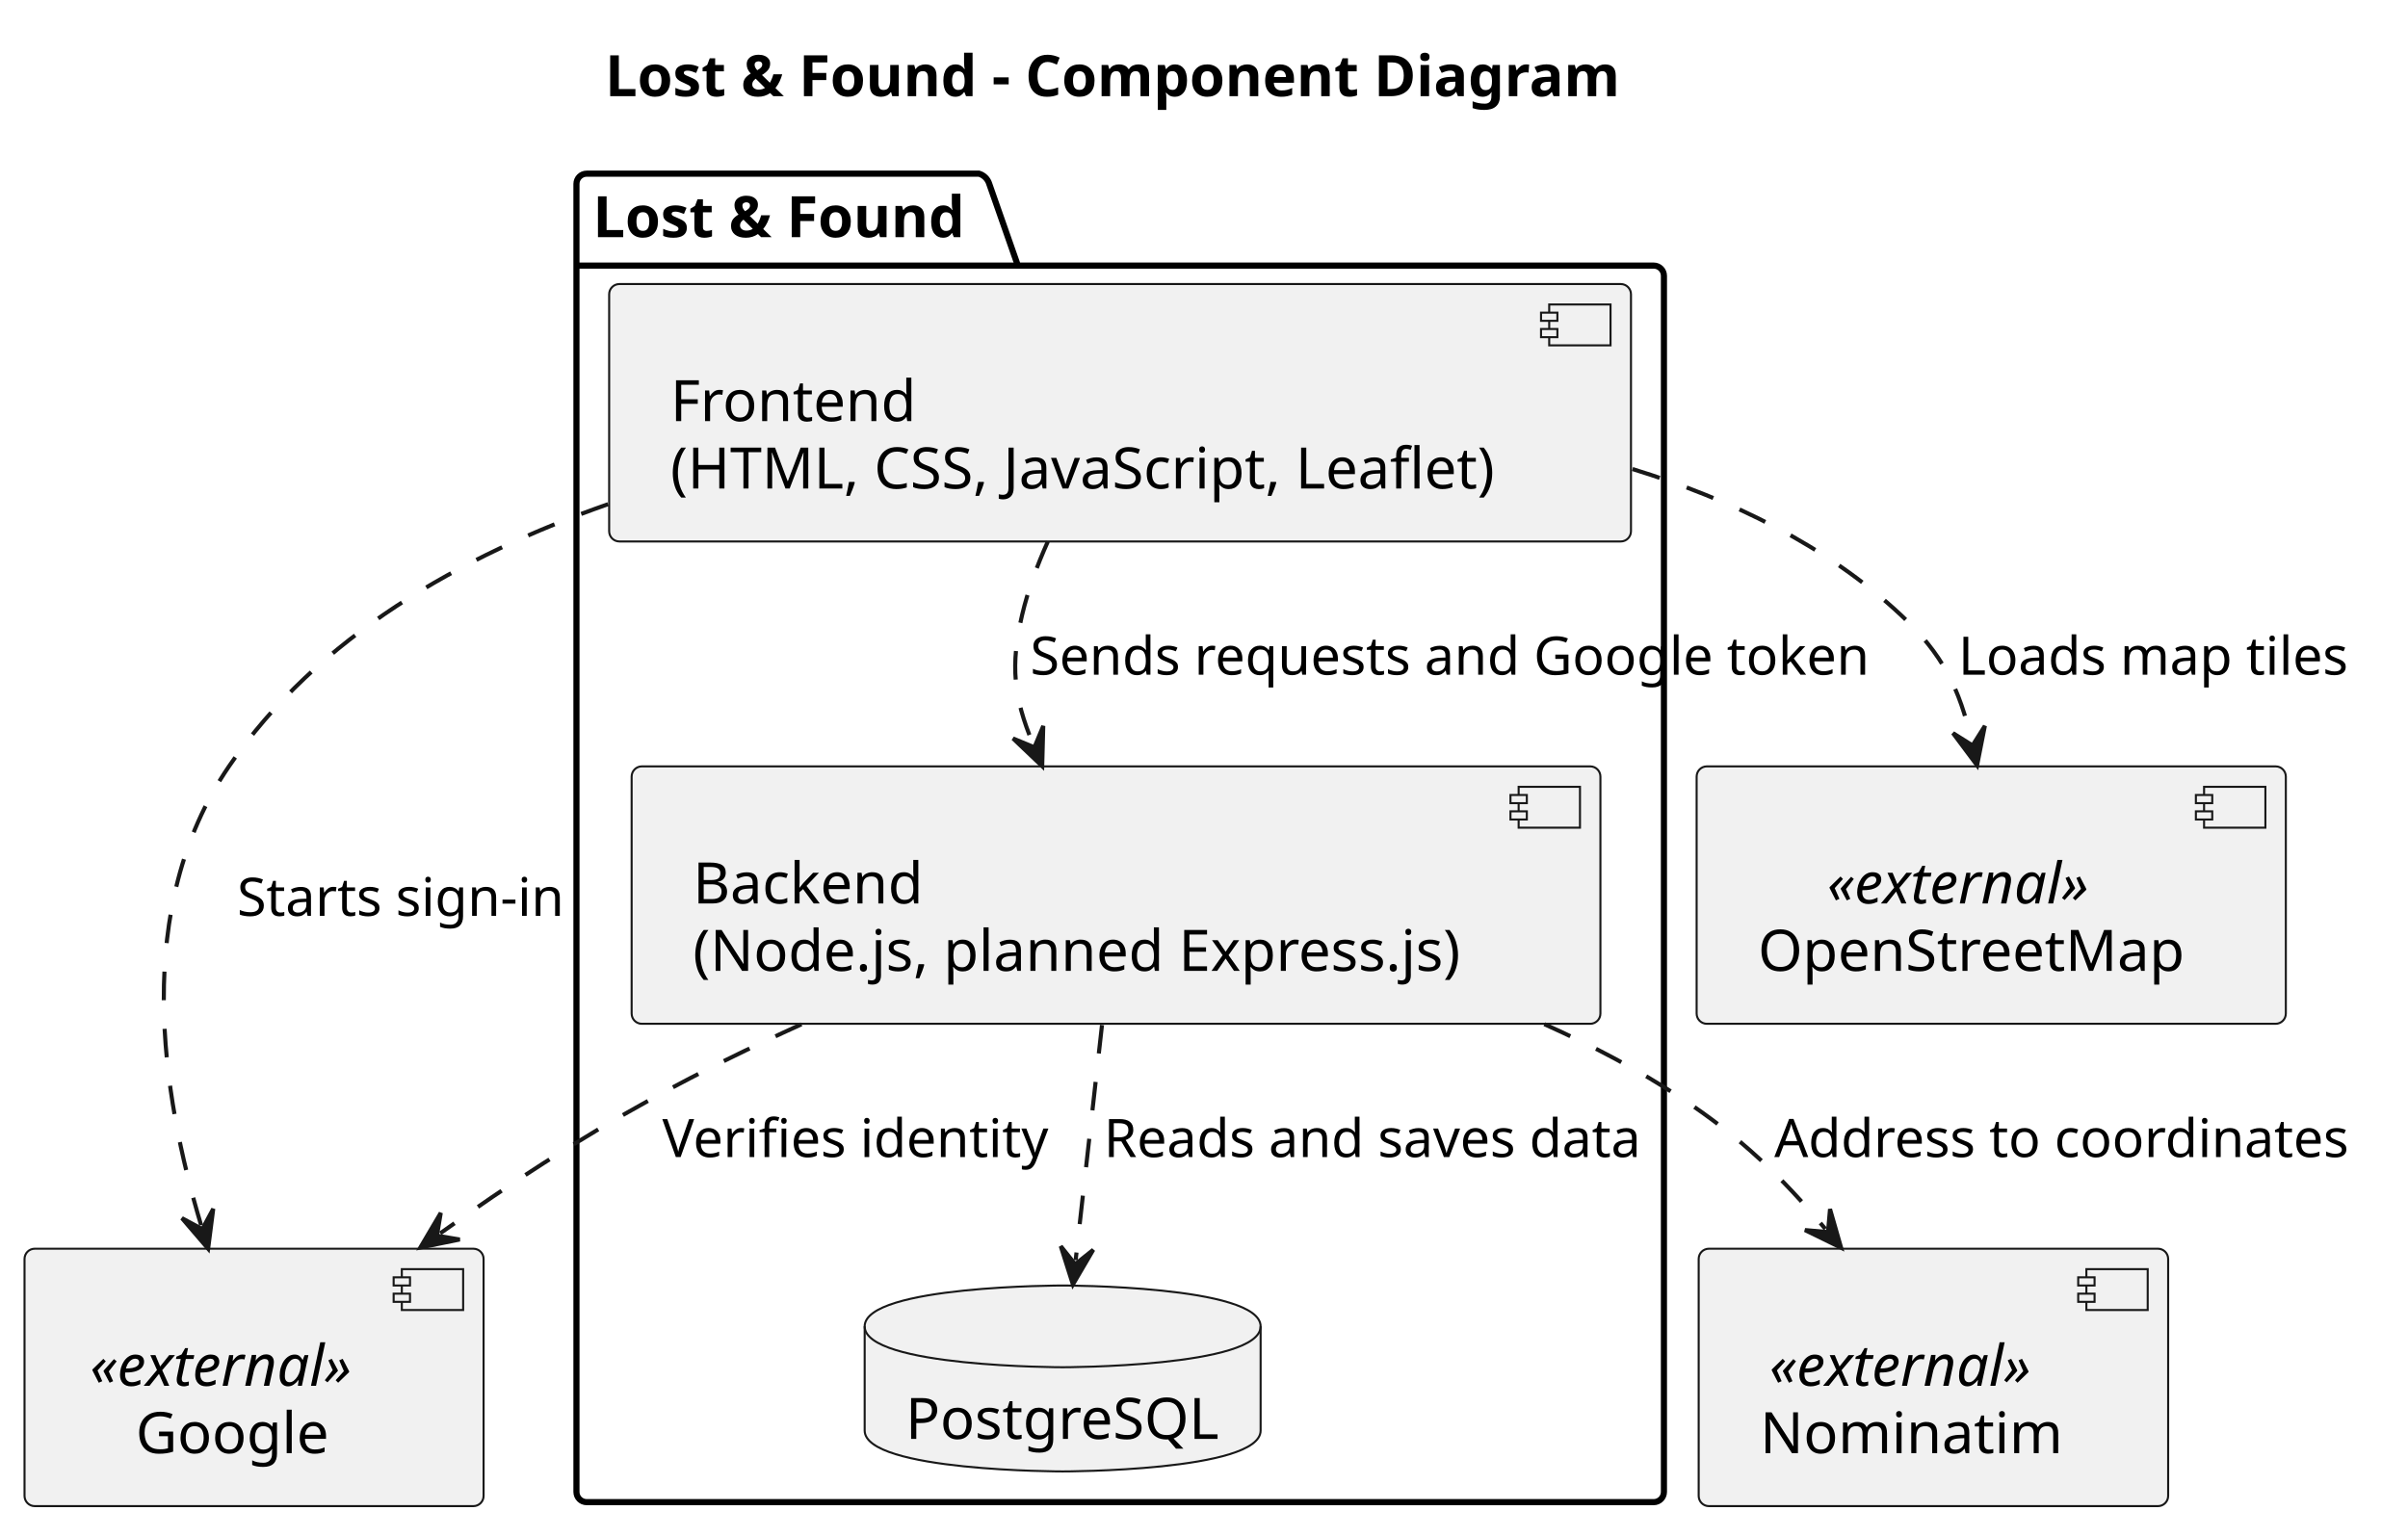
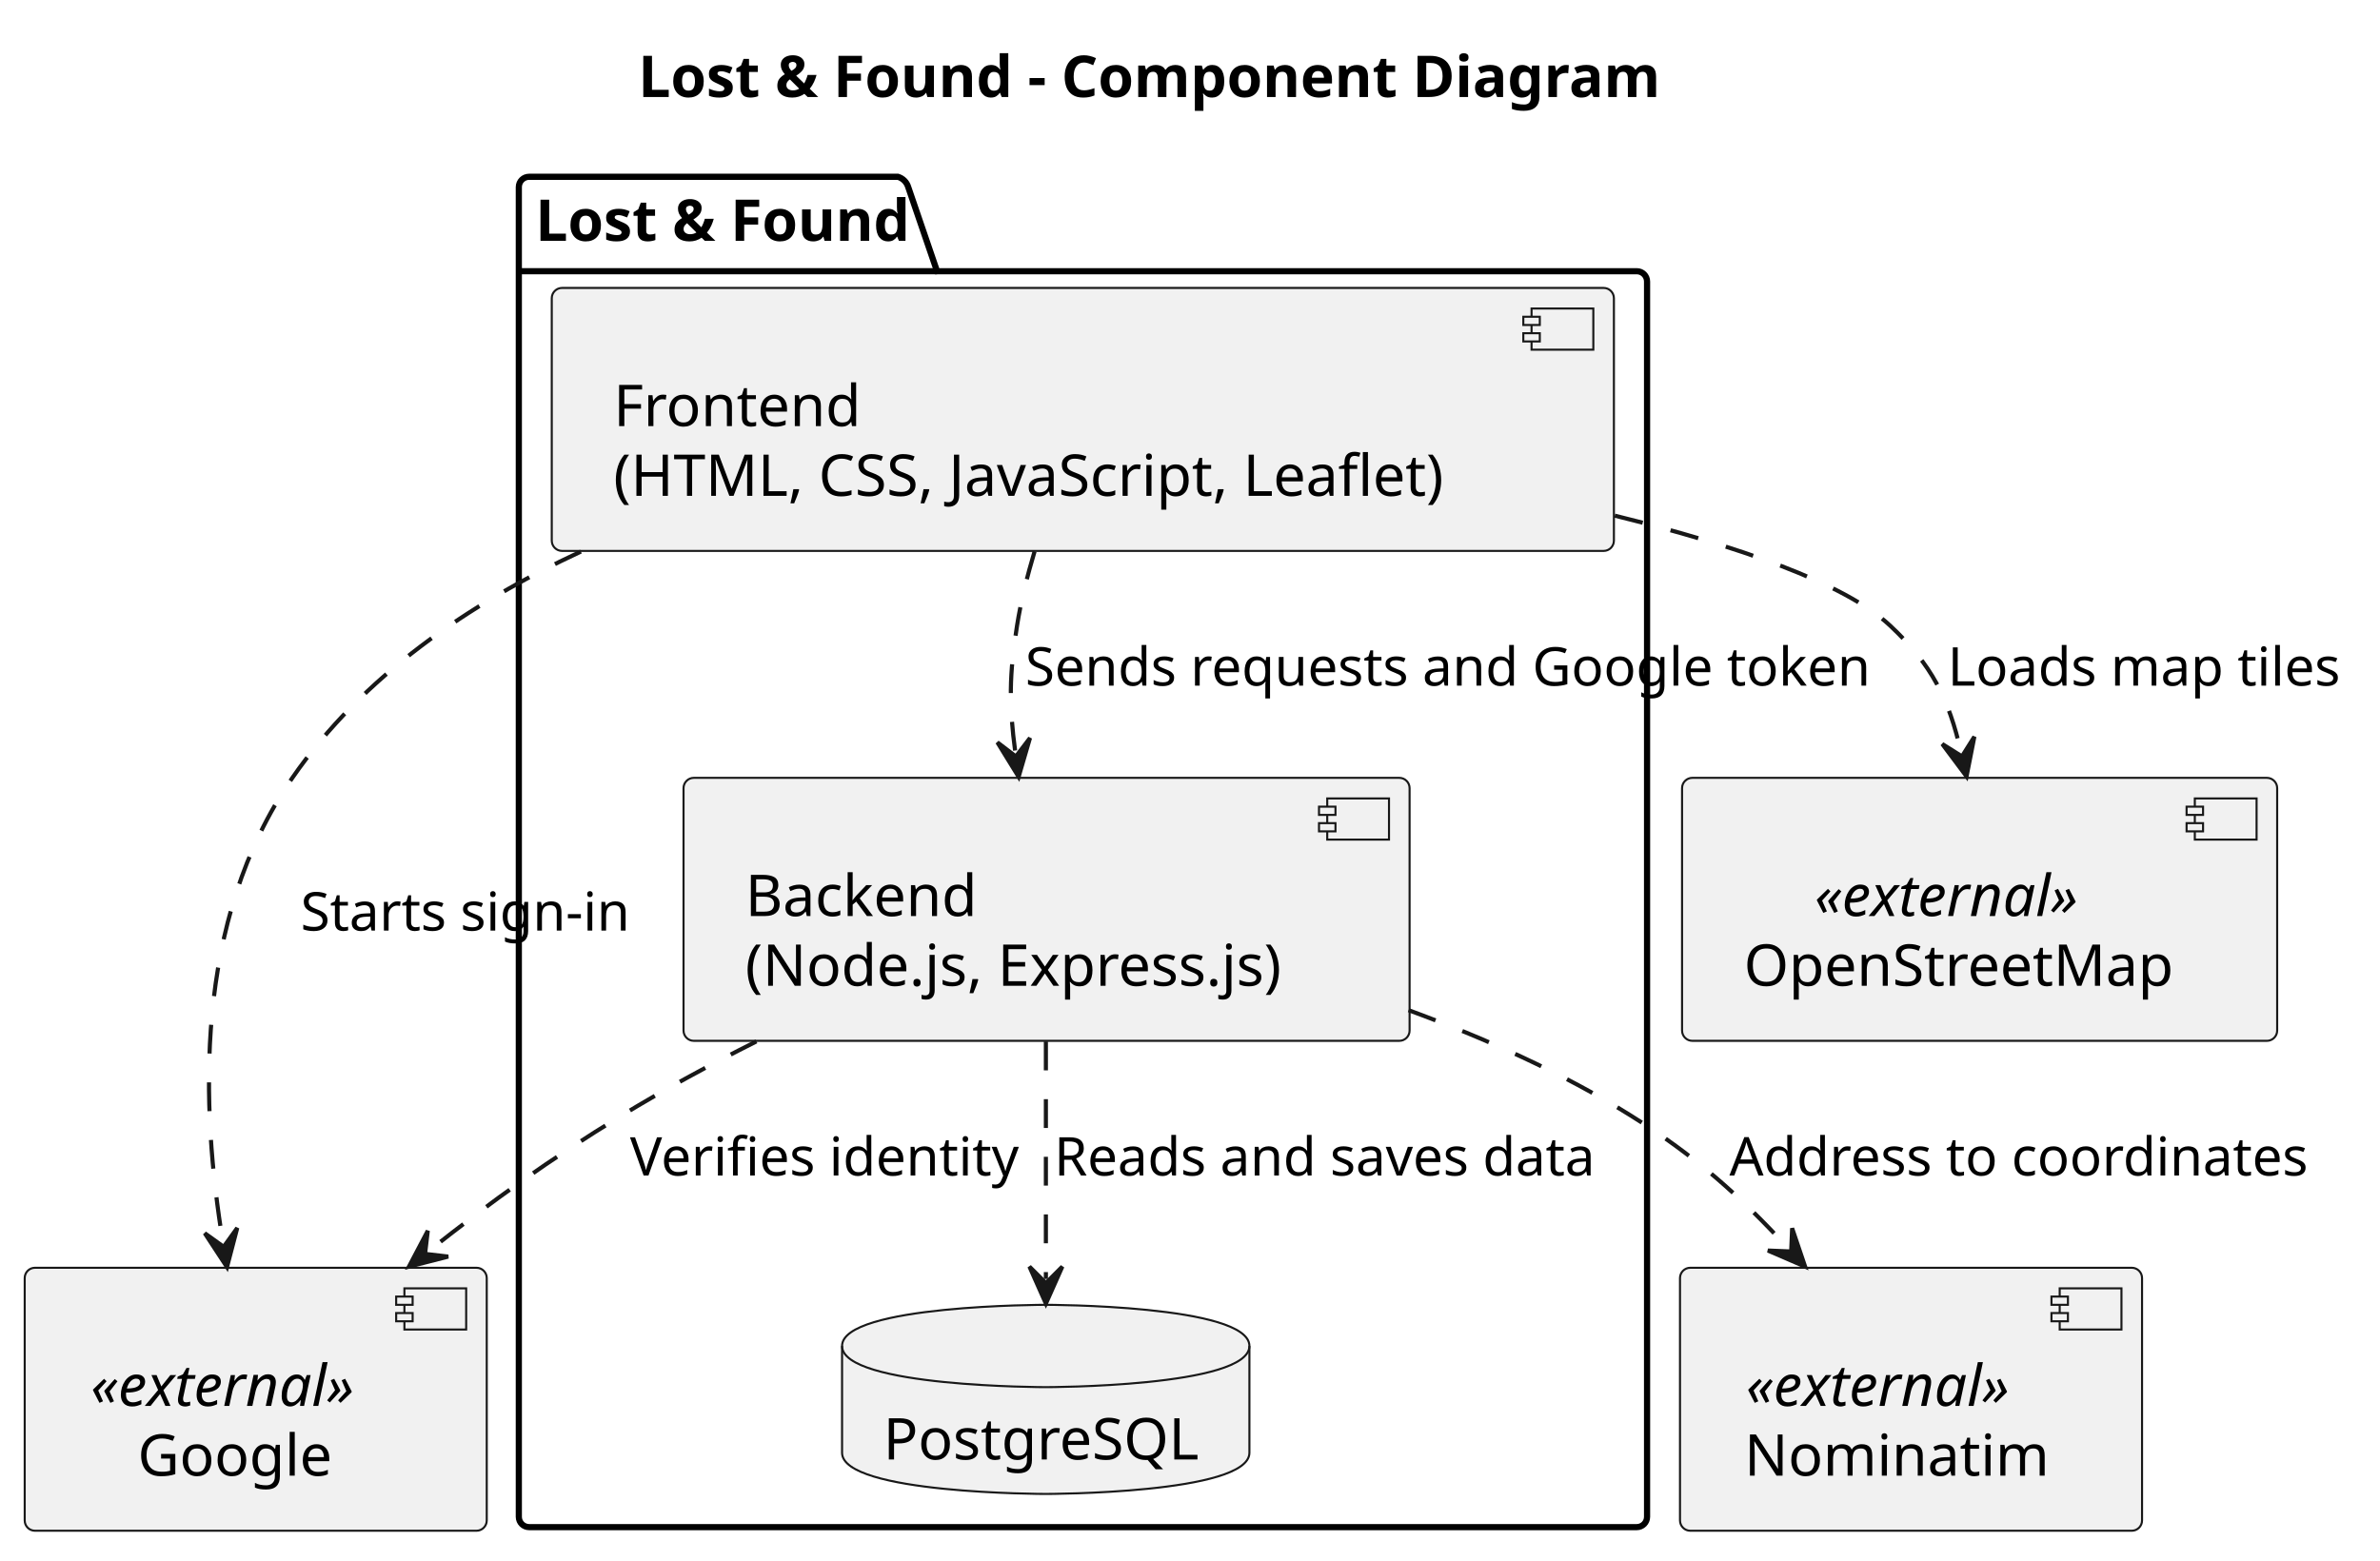
- <svg xmlns="http://www.w3.org/2000/svg" contentStyleType="text/css" data-diagram-type="DESCRIPTION" height="376px" preserveAspectRatio="none" style="width:589px;height:376px;background:#FFFFFF;" version="1.1" viewBox="0 0 589 376" width="589px" zoomAndPan="magnify">
+ <svg xmlns="http://www.w3.org/2000/svg" contentStyleType="text/css" data-diagram-type="DESCRIPTION" height="379px" preserveAspectRatio="none" style="width:578px;height:379px;background:#FFFFFF;" version="1.1" viewBox="0 0 578 379" width="578px" zoomAndPan="magnify">
  <defs />
  <g>
-     <text fill="#000000" font-family="sans-serif" font-size="14" font-weight="bold" lengthAdjust="spacing" textLength="262.022" x="147.989" y="23.535">Lost &amp; Found - Component Diagram</text>
-     <g class="cluster" data-entity="Lost &amp; Found" data-source-line="3" data-uid="ent0002" id="cluster_Lost &amp; Found">
-       <path d="M143.5,42.488 L239.472,42.488 A3.75,3.75 0 0 1 241.972,44.988 L248.972,64.977 L404.5,64.977 A2.5,2.5 0 0 1 407,67.477 L407,364.988 A2.5,2.5 0 0 1 404.5,367.488 L143.5,367.488 A2.5,2.5 0 0 1 141,364.988 L141,44.988 A2.5,2.5 0 0 1 143.5,42.488" fill="none" style="stroke:#000000;stroke-width:1.5;" />
-       <line style="stroke:#000000;stroke-width:1.5;" x1="141" x2="248.972" y1="64.977" y2="64.977" />
-       <text fill="#000000" font-family="sans-serif" font-size="14" font-weight="bold" lengthAdjust="spacing" textLength="94.972" x="145" y="58.023">Lost &amp; Found</text>
+     <g class="title" data-source-line="2">
+       <text fill="#000000" font-family="sans-serif" font-size="14" font-weight="bold" lengthAdjust="spacing" textLength="242.573" x="154.963" y="23.562">Lost &amp; Found - Component Diagram</text>
+     </g>
+     <g class="cluster" data-entity="Lost . Found" data-source-line="3" data-uid="ent0002" id="cluster_Lost . Found">
+       <path d="M128.5,42.94 L218.066,42.94 A3.75,3.75 0 0 1 220.566,45.44 L227.566,65.879 L397.5,65.879 A2.5,2.5 0 0 1 400,68.379 L400,368.44 A2.5,2.5 0 0 1 397.5,370.94 L128.5,370.94 A2.5,2.5 0 0 1 126,368.44 L126,45.44 A2.5,2.5 0 0 1 128.5,42.94" fill="none" style="stroke:#000000;stroke-width:1.5;" />
+       <line style="stroke:#000000;stroke-width:1.5;" x1="126" x2="227.566" y1="65.879" y2="65.879" />
+       <text fill="#000000" font-family="sans-serif" font-size="14" font-weight="bold" lengthAdjust="spacing" textLength="88.566" x="130" y="58.502">Lost &amp; Found</text>
    </g>
    <g class="entity" data-entity="G" data-source-line="10" data-uid="ent0008" id="entity_G">
-       <rect fill="#F1F1F1" height="62.977" rx="2.5" ry="2.5" style="stroke:#181818;stroke-width:0.5;" width="112.287" x="6" y="305.488" />
-       <rect fill="#F1F1F1" height="10" style="stroke:#181818;stroke-width:0.5;" width="15" x="98.287" y="310.488" />
-       <rect fill="#F1F1F1" height="2" style="stroke:#181818;stroke-width:0.5;" width="4" x="96.287" y="312.488" />
-       <rect fill="#F1F1F1" height="2" style="stroke:#181818;stroke-width:0.5;" width="4" x="96.287" y="316.488" />
-       <text fill="#000000" font-family="sans-serif" font-size="14" font-style="italic" lengthAdjust="spacing" textLength="70.287" x="22" y="339.023">«external»</text>
-       <text fill="#000000" font-family="sans-serif" font-size="14" lengthAdjust="spacing" textLength="47.893" x="33.197" y="355.512">Google</text>
+       <rect fill="#F1F1F1" height="63.879" rx="2.5" ry="2.5" style="stroke:#181818;stroke-width:0.5;" width="112.212" x="6" y="307.94" />
+       <rect fill="#F1F1F1" height="10" style="stroke:#181818;stroke-width:0.5;" width="15" x="98.212" y="312.94" />
+       <rect fill="#F1F1F1" height="2" style="stroke:#181818;stroke-width:0.5;" width="4" x="96.212" y="314.94" />
+       <rect fill="#F1F1F1" height="2" style="stroke:#181818;stroke-width:0.5;" width="4" x="96.212" y="318.94" />
+       <text fill="#000000" font-family="sans-serif" font-size="14" font-style="italic" lengthAdjust="spacing" textLength="70.212" x="22" y="341.502">«external»</text>
+       <text fill="#000000" font-family="sans-serif" font-size="14" lengthAdjust="spacing" textLength="47.373" x="33.419" y="358.441">Google</text>
    </g>
    <g class="entity" data-entity="O" data-source-line="11" data-uid="ent0009" id="entity_O">
-       <rect fill="#F1F1F1" height="62.977" rx="2.5" ry="2.5" style="stroke:#181818;stroke-width:0.5;" width="144.118" x="415" y="187.488" />
-       <rect fill="#F1F1F1" height="10" style="stroke:#181818;stroke-width:0.5;" width="15" x="539.118" y="192.488" />
-       <rect fill="#F1F1F1" height="2" style="stroke:#181818;stroke-width:0.5;" width="4" x="537.118" y="194.488" />
-       <rect fill="#F1F1F1" height="2" style="stroke:#181818;stroke-width:0.5;" width="4" x="537.118" y="198.488" />
-       <text fill="#000000" font-family="sans-serif" font-size="14" font-style="italic" lengthAdjust="spacing" textLength="70.287" x="446.916" y="221.023">«external»</text>
-       <text fill="#000000" font-family="sans-serif" font-size="14" lengthAdjust="spacing" textLength="104.118" x="430" y="237.512">OpenStreetMap</text>
+       <rect fill="#F1F1F1" height="63.879" rx="2.5" ry="2.5" style="stroke:#181818;stroke-width:0.5;" width="144.528" x="408.5" y="188.94" />
+       <rect fill="#F1F1F1" height="10" style="stroke:#181818;stroke-width:0.5;" width="15" x="533.028" y="193.94" />
+       <rect fill="#F1F1F1" height="2" style="stroke:#181818;stroke-width:0.5;" width="4" x="531.028" y="195.94" />
+       <rect fill="#F1F1F1" height="2" style="stroke:#181818;stroke-width:0.5;" width="4" x="531.028" y="199.94" />
+       <text fill="#000000" font-family="sans-serif" font-size="14" font-style="italic" lengthAdjust="spacing" textLength="70.212" x="440.658" y="222.502">«external»</text>
+       <text fill="#000000" font-family="sans-serif" font-size="14" lengthAdjust="spacing" textLength="104.528" x="423.5" y="239.441">OpenStreetMap</text>
    </g>
    <g class="entity" data-entity="N" data-source-line="12" data-uid="ent0010" id="entity_N">
-       <rect fill="#F1F1F1" height="62.977" rx="2.5" ry="2.5" style="stroke:#181818;stroke-width:0.5;" width="114.833" x="415.5" y="305.488" />
-       <rect fill="#F1F1F1" height="10" style="stroke:#181818;stroke-width:0.5;" width="15" x="510.333" y="310.488" />
-       <rect fill="#F1F1F1" height="2" style="stroke:#181818;stroke-width:0.5;" width="4" x="508.333" y="312.488" />
-       <rect fill="#F1F1F1" height="2" style="stroke:#181818;stroke-width:0.5;" width="4" x="508.333" y="316.488" />
-       <text fill="#000000" font-family="sans-serif" font-size="14" font-style="italic" lengthAdjust="spacing" textLength="70.287" x="432.773" y="339.023">«external»</text>
-       <text fill="#000000" font-family="sans-serif" font-size="14" lengthAdjust="spacing" textLength="74.833" x="430.5" y="355.512">Nominatim</text>
+       <rect fill="#F1F1F1" height="63.879" rx="2.5" ry="2.5" style="stroke:#181818;stroke-width:0.5;" width="112.212" x="408" y="307.94" />
+       <rect fill="#F1F1F1" height="10" style="stroke:#181818;stroke-width:0.5;" width="15" x="500.212" y="312.94" />
+       <rect fill="#F1F1F1" height="2" style="stroke:#181818;stroke-width:0.5;" width="4" x="498.212" y="314.94" />
+       <rect fill="#F1F1F1" height="2" style="stroke:#181818;stroke-width:0.5;" width="4" x="498.212" y="318.94" />
+       <text fill="#000000" font-family="sans-serif" font-size="14" font-style="italic" lengthAdjust="spacing" textLength="70.212" x="424" y="341.502">«external»</text>
+       <text fill="#000000" font-family="sans-serif" font-size="14" lengthAdjust="spacing" textLength="70.964" x="423.624" y="358.441">Nominatim</text>
    </g>
    <g class="entity" data-entity="F" data-source-line="4" data-uid="ent0003" id="entity_F">
-       <rect fill="#F1F1F1" height="62.977" rx="2.5" ry="2.5" style="stroke:#181818;stroke-width:0.5;" width="249.939" x="149" y="69.488" />
-       <rect fill="#F1F1F1" height="10" style="stroke:#181818;stroke-width:0.5;" width="15" x="378.938" y="74.488" />
-       <rect fill="#F1F1F1" height="2" style="stroke:#181818;stroke-width:0.5;" width="4" x="376.938" y="76.488" />
-       <rect fill="#F1F1F1" height="2" style="stroke:#181818;stroke-width:0.5;" width="4" x="376.938" y="80.488" />
-       <text fill="#000000" font-family="sans-serif" font-size="14" lengthAdjust="spacing" textLength="61.059" x="164" y="103.023">Frontend</text>
-       <text fill="#000000" font-family="sans-serif" font-size="14" lengthAdjust="spacing" textLength="209.939" x="164" y="119.512">(HTML, CSS, JavaScript, Leaflet)</text>
+       <rect fill="#F1F1F1" height="63.879" rx="2.5" ry="2.5" style="stroke:#181818;stroke-width:0.5;" width="257.95" x="134" y="69.939" />
+       <rect fill="#F1F1F1" height="10" style="stroke:#181818;stroke-width:0.5;" width="15" x="371.95" y="74.939" />
+       <rect fill="#F1F1F1" height="2" style="stroke:#181818;stroke-width:0.5;" width="4" x="369.95" y="76.939" />
+       <rect fill="#F1F1F1" height="2" style="stroke:#181818;stroke-width:0.5;" width="4" x="369.95" y="80.939" />
+       <text fill="#000000" font-family="sans-serif" font-size="14" lengthAdjust="spacing" textLength="59.787" x="149" y="103.502">Frontend</text>
+       <text fill="#000000" font-family="sans-serif" font-size="14" lengthAdjust="spacing" textLength="217.95" x="149" y="120.441">(HTML, CSS, JavaScript, Leaflet)</text>
    </g>
    <g class="entity" data-entity="B" data-source-line="5" data-uid="ent0004" id="entity_B">
-       <rect fill="#F1F1F1" height="62.977" rx="2.5" ry="2.5" style="stroke:#181818;stroke-width:0.5;" width="236.964" x="154.5" y="187.488" />
-       <rect fill="#F1F1F1" height="10" style="stroke:#181818;stroke-width:0.5;" width="15" x="371.464" y="192.488" />
-       <rect fill="#F1F1F1" height="2" style="stroke:#181818;stroke-width:0.5;" width="4" x="369.464" y="194.488" />
-       <rect fill="#F1F1F1" height="2" style="stroke:#181818;stroke-width:0.5;" width="4" x="369.464" y="198.488" />
-       <text fill="#000000" font-family="sans-serif" font-size="14" lengthAdjust="spacing" textLength="56.438" x="169.5" y="221.023">Backend</text>
-       <text fill="#000000" font-family="sans-serif" font-size="14" lengthAdjust="spacing" textLength="196.964" x="169.5" y="237.512">(Node.js, planned Express.js)</text>
+       <rect fill="#F1F1F1" height="63.879" rx="2.5" ry="2.5" style="stroke:#181818;stroke-width:0.5;" width="176.329" x="166" y="188.94" />
+       <rect fill="#F1F1F1" height="10" style="stroke:#181818;stroke-width:0.5;" width="15" x="322.329" y="193.94" />
+       <rect fill="#F1F1F1" height="2" style="stroke:#181818;stroke-width:0.5;" width="4" x="320.329" y="195.94" />
+       <rect fill="#F1F1F1" height="2" style="stroke:#181818;stroke-width:0.5;" width="4" x="320.329" y="199.94" />
+       <text fill="#000000" font-family="sans-serif" font-size="14" lengthAdjust="spacing" textLength="57.709" x="181" y="222.502">Backend</text>
+       <text fill="#000000" font-family="sans-serif" font-size="14" lengthAdjust="spacing" textLength="136.329" x="181" y="239.441">(Node.js, Express.js)</text>
    </g>
    <g class="entity" data-entity="D" data-source-line="6" data-uid="ent0005" id="entity_D">
-       <path d="M211.5,324.488 C211.5,314.488 259.925,314.488 259.925,314.488 C259.925,314.488 308.35,314.488 308.35,324.488 L308.35,349.977 C308.35,359.977 259.925,359.977 259.925,359.977 C259.925,359.977 211.5,359.977 211.5,349.977 L211.5,324.488" fill="#F1F1F1" style="stroke:#181818;stroke-width:0.5;" />
-       <path d="M211.5,324.488 C211.5,334.488 259.925,334.488 259.925,334.488 C259.925,334.488 308.35,334.488 308.35,324.488" fill="none" style="stroke:#181818;stroke-width:0.5;" />
-       <text fill="#000000" font-family="sans-serif" font-size="14" lengthAdjust="spacing" textLength="76.85" x="221.5" y="352.023">PostgreSQL</text>
+       <path d="M204.5,326.94 C204.5,316.94 253.964,316.94 253.964,316.94 C253.964,316.94 303.428,316.94 303.428,326.94 L303.428,352.879 C303.428,362.879 253.964,362.879 253.964,362.879 C253.964,362.879 204.5,362.879 204.5,352.879 L204.5,326.94" fill="#F1F1F1" style="stroke:#181818;stroke-width:0.5;" />
+       <path d="M204.5,326.94 C204.5,336.94 253.964,336.94 253.964,336.94 C253.964,336.94 303.428,336.94 303.428,326.94" fill="none" style="stroke:#181818;stroke-width:0.5;" />
+       <text fill="#000000" font-family="sans-serif" font-size="14" lengthAdjust="spacing" textLength="78.928" x="214.5" y="354.502">PostgreSQL</text>
    </g>
    <g class="link" data-entity-1="F" data-entity-2="B" data-uid="lnk6" id="link_F_B">
-       <polygon fill="#181818" points="254.922,187.446,255.181,177.6,253.012,182.825,247.788,180.656,254.922,187.446" style="stroke:#181818;stroke-width:1;" />
-       <path d="M256.297,132.502 C253.691,138.303 251.412,144.451 250,150.488 C247.124,162.784 247.9,170.453 252.631,181.9" fill="none" style="stroke:#181818;stroke-width:1;stroke-dasharray:7.0,7.0;" />
-       <text fill="#000000" font-family="sans-serif" font-size="13" lengthAdjust="spacing" textLength="211.402" x="252" y="165.057">Sends requests and Google token</text>
+       <polygon fill="#181818" points="247.383,188.701,250.145,179.248,246.715,183.746,242.217,180.316,247.383,188.701" style="stroke:#181818;stroke-width:1;" />
+       <path d="M251.255,133.945 C249.487,139.84 247.942,146.018 247,151.94 C245.098,163.894 245.021,171.172 246.582,182.755" fill="none" style="stroke:#181818;stroke-width:1;stroke-dasharray:7,7;" />
+       <text fill="#000000" font-family="sans-serif" font-size="13" lengthAdjust="spacing" textLength="208.095" x="249" y="166.533">Sends requests and Google token</text>
    </g>
    <g class="link" data-entity-1="B" data-entity-2="D" data-uid="lnk7" id="link_B_D">
-       <polygon fill="#181818" points="262.436,314.254,267.413,305.755,262.993,309.285,259.463,304.864,262.436,314.254" style="stroke:#181818;stroke-width:1;" />
-       <path d="M269.55,250.77 C267.309,270.771 265.11,290.396 263.104,308.291" fill="none" style="stroke:#181818;stroke-width:1;stroke-dasharray:7.0,7.0;" />
-       <text fill="#000000" font-family="sans-serif" font-size="13" lengthAdjust="spacing" textLength="135.027" x="270" y="283.057">Reads and saves data</text>
+       <polygon fill="#181818" points="254,316.653,258,307.653,254,311.653,250,307.653,254,316.653" style="stroke:#181818;stroke-width:1;" />
+       <path d="M254,252.986 C254,273.025 254,292.622 254,310.653" fill="none" style="stroke:#181818;stroke-width:1;stroke-dasharray:7,7;" />
+       <text fill="#000000" font-family="sans-serif" font-size="13" lengthAdjust="spacing" textLength="134.697" x="256" y="285.533">Reads and saves data</text>
    </g>
    <g class="link" data-entity-1="F" data-entity-2="G" data-uid="lnk11" id="link_F_G">
-       <polygon fill="#181818" points="50.907,305.487,52.162,295.718,49.475,300.696,44.497,298.009,50.907,305.487" style="stroke:#181818;stroke-width:1;" />
-       <path d="M148.744,123.342 C112.829,135.896 77.588,155.832 56,187.488 C32.231,222.342 39.553,267.5 49.188,299.738" fill="none" style="stroke:#181818;stroke-width:1;stroke-dasharray:7.0,7.0;" />
-       <text fill="#000000" font-family="sans-serif" font-size="13" lengthAdjust="spacing" textLength="85.871" x="58" y="224.057">Starts sign-in</text>
+       <polygon fill="#181818" points="55.127,307.784,57.62,298.256,54.319,302.85,49.725,299.549,55.127,307.784" style="stroke:#181818;stroke-width:1;" />
+       <path d="M141.079,133.976 C113.849,146.625 88.03,164.302 71,188.94 C46.821,223.921 48.813,269.246 54.157,301.863" fill="none" style="stroke:#181818;stroke-width:1;stroke-dasharray:7,7;" />
+       <text fill="#000000" font-family="sans-serif" font-size="13" lengthAdjust="spacing" textLength="82.031" x="73" y="226.033">Starts sign-in</text>
    </g>
    <g class="link" data-entity-1="B" data-entity-2="G" data-uid="lnk12" id="link_B_G">
-       <polygon fill="#181818" points="102.804,305.202,112.455,303.236,106.876,302.3,107.812,296.721,102.804,305.202" style="stroke:#181818;stroke-width:1;" />
-       <path d="M196.036,250.587 C183.786,256.149 171.402,262.196 160,268.488 C140.465,279.269 124.857,289.485 107.69,301.72" fill="none" style="stroke:#181818;stroke-width:1;stroke-dasharray:7.0,7.0;" />
-       <text fill="#000000" font-family="sans-serif" font-size="13" lengthAdjust="spacing" textLength="98.865" x="162" y="283.057">Verifies identity</text>
+       <polygon fill="#181818" points="99.307,307.668,108.848,305.227,103.23,304.568,103.889,298.95,99.307,307.668" style="stroke:#181818;stroke-width:1;" />
+       <path d="M183.702,252.961 C172.553,258.566 161.309,264.644 151,270.94 C133.243,281.783 119.49,291.722 104.015,303.948" fill="none" style="stroke:#181818;stroke-width:1;stroke-dasharray:7,7;" />
+       <text fill="#000000" font-family="sans-serif" font-size="13" lengthAdjust="spacing" textLength="95.977" x="153" y="285.533">Verifies identity</text>
    </g>
    <g class="link" data-entity-1="F" data-entity-2="O" data-uid="lnk13" id="link_F_O">
-       <polygon fill="#181818" points="483.595,187.241,485.502,177.578,482.487,182.365,477.7,179.351,483.595,187.241" style="stroke:#181818;stroke-width:1;" />
-       <path d="M399.308,114.747 C423.397,122.148 446.764,133.424 465,150.488 C475.17,160.004 479.319,168.42 482.266,181.39" fill="none" style="stroke:#181818;stroke-width:1;stroke-dasharray:7.0,7.0;" />
-       <text fill="#000000" font-family="sans-serif" font-size="13" lengthAdjust="spacing" textLength="98.877" x="479" y="165.057">Loads map tiles</text>
+       <polygon fill="#181818" points="477.587,188.603,479.491,178.94,476.478,183.728,471.69,180.715,477.587,188.603" style="stroke:#181818;stroke-width:1;" />
+       <path d="M392.156,125.253 C421.794,132.579 447.883,141.553 459,151.94 C469.155,161.427 473.304,169.778 476.256,182.753" fill="none" style="stroke:#181818;stroke-width:1;stroke-dasharray:7,7;" />
+       <text fill="#000000" font-family="sans-serif" font-size="13" lengthAdjust="spacing" textLength="96.218" x="473" y="166.533">Loads map tiles</text>
    </g>
    <g class="link" data-entity-1="B" data-entity-2="N" data-uid="lnk14" id="link_B_N">
-       <polygon fill="#181818" points="450.341,305.255,447.626,295.788,447.129,301.423,441.494,300.926,450.341,305.255" style="stroke:#181818;stroke-width:1;" />
-       <path d="M377.751,250.563 C389.378,255.757 400.717,261.709 411,268.488 C425.878,278.298 435.752,287.846 446.487,300.656" fill="none" style="stroke:#181818;stroke-width:1;stroke-dasharray:7.0,7.0;" />
-       <text fill="#000000" font-family="sans-serif" font-size="13" lengthAdjust="spacing" textLength="146.091" x="434" y="283.057">Address to coordinates</text>
+       <polygon fill="#181818" points="438.389,307.663,435.231,298.334,435,303.986,429.348,303.756,438.389,307.663" style="stroke:#181818;stroke-width:1;" />
+       <path d="M342.08,245.371 C360.615,252.183 379.527,260.638 396,270.94 C411.713,280.765 422.518,290.442 434.323,303.251" fill="none" style="stroke:#181818;stroke-width:1;stroke-dasharray:7,7;" />
+       <text fill="#000000" font-family="sans-serif" font-size="13" lengthAdjust="spacing" textLength="143.14" x="420" y="285.533">Address to coordinates</text>
    </g>
  </g>
</svg>
